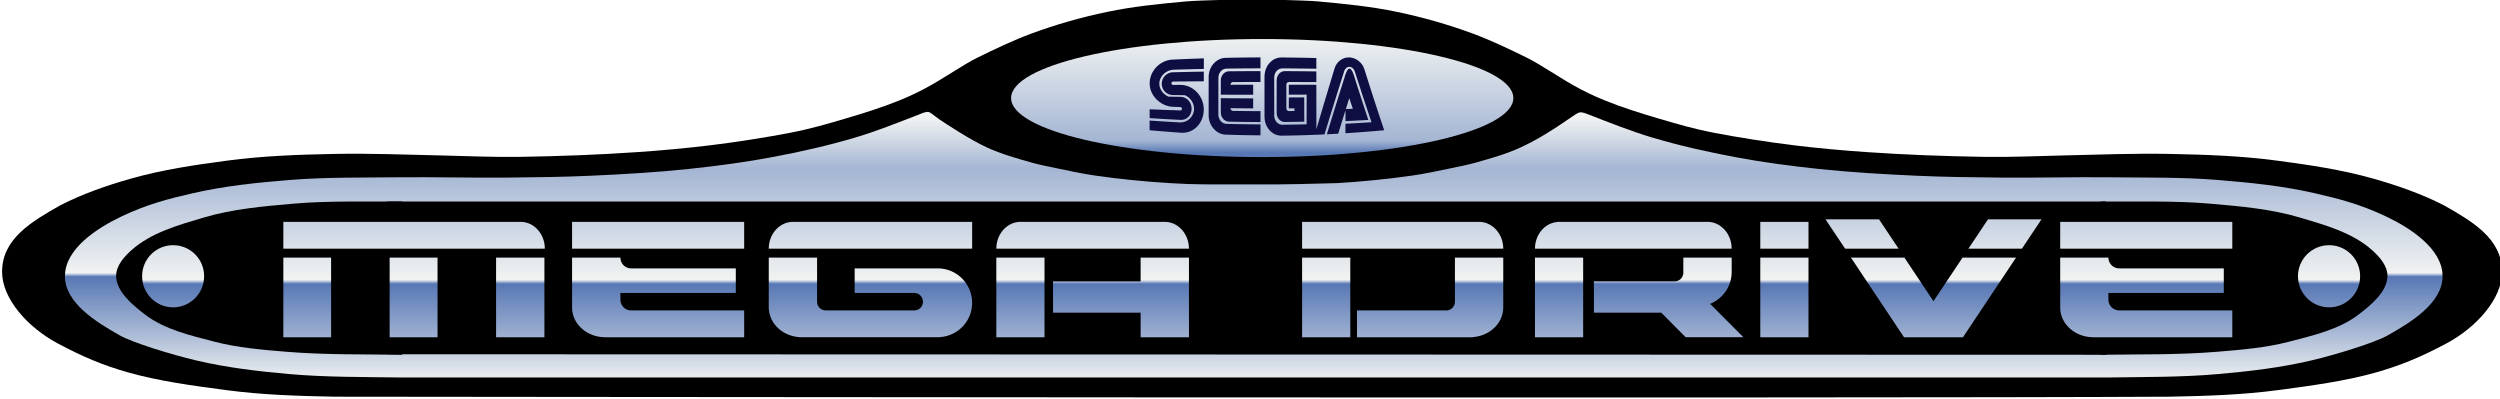
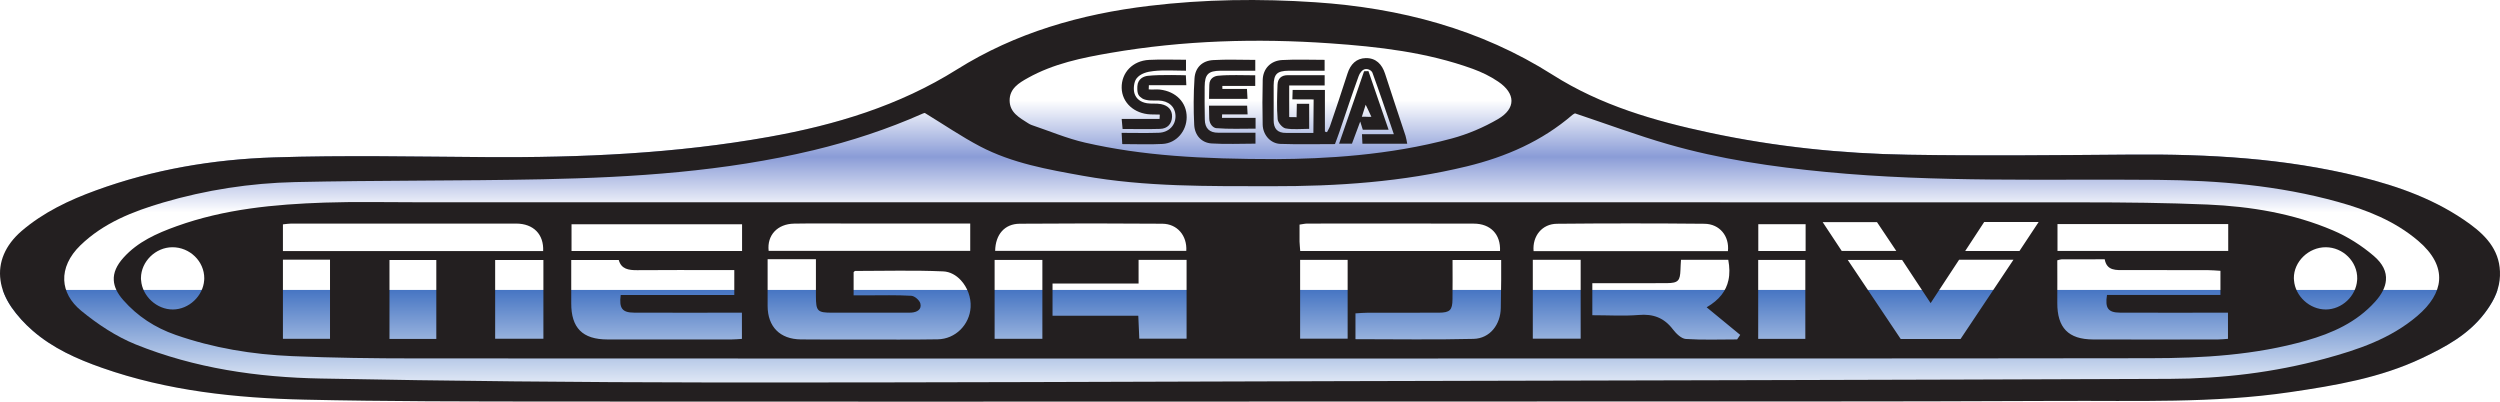
- <svg xmlns="http://www.w3.org/2000/svg" version="1.1" id="Layer_1" x="0px" y="0px" width="566.932px" height="90.32px" viewBox="0 0 566.932 90.32" enable-background="new 0 0 566.932 90.32" xml:space="preserve">
-   <g>
-     <g id="layer3">
-       <g id="g7132">
- 		</g>
-       <g id="g7132-3" transform="matrix(-1,0,0,1,572.246,1.3299167e-4)">
-         <path id="path6288-1-5" d="     M80.218,89.959c-8.256-0.161-16.444-0.408-24.631-1.503c-7.381-0.984-15.09-1.993-22.254-4.029     c-5.428-1.542-10.057-3.437-15.895-6.56C10.606,74.213,4.836,67.724,4.842,61.628c0.009-7.51,6.74-11.396,13.125-15.035     c5.015-2.585,10.609-4.529,16.037-6.073c7.162-2.034,14.406-3.098,21.787-4.083c8.185-1.094,16.168-1.369,24.424-1.533     c7.857-0.154,16.084,0.158,23.941,0.341c6.061,0.141,11.971,0.417,18.031,0.325c8.963-0.136,17.987-0.469,26.934-1.09     c5.355-0.373,10.818-0.862,16.148-1.512c6.055-0.736,12.965-1.829,18.1-2.821c5.135-0.994,8.492-2.026,12.68-3.248     c4.125-1.204,8.322-2.533,12.31-4.142c2.503-1.011,4.806-2.127,7.156-3.453c1.816-1.023,3.677-2.238,5.465-3.313     c1.684-1.014,3.26-2.046,5.022-2.91c4.022-1.968,8.088-3.931,12.291-5.48c5.604-2.066,11.256-3.669,17.103-4.896     c5.938-1.246,12.016-1.843,18.058-2.393c3.056-0.275,14.854-0.49,14.854-0.49s11.802,0.215,14.854,0.49     c6.042,0.548,12.119,1.146,18.058,2.393c5.847,1.228,11.498,2.829,17.103,4.896c4.202,1.551,8.269,3.515,12.291,5.48     c1.764,0.863,3.34,1.896,5.022,2.909c1.789,1.076,3.646,2.291,5.465,3.314c2.354,1.324,4.654,2.442,7.158,3.453     c3.985,1.607,8.184,2.938,12.31,4.142c4.187,1.222,7.543,2.254,12.679,3.248c5.135,0.993,12.044,2.085,18.1,2.821     c5.33,0.647,10.793,1.139,16.149,1.512c8.944,0.621,17.968,0.954,26.933,1.09c6.062,0.092,11.971-0.186,18.03-0.325     c7.858-0.183,16.084-0.495,23.943-0.341c8.256,0.164,16.238,0.439,24.424,1.533c7.381,0.986,14.624,2.049,21.787,4.083     c5.426,1.542,11.023,3.488,16.038,6.073c6.385,3.642,13.116,7.525,13.124,15.035c0.005,6.097-5.766,12.585-12.597,16.239     c-5.837,3.123-10.468,5.018-15.894,6.56c-7.164,2.036-14.874,3.045-22.255,4.029c-8.186,1.095-16.374,1.342-24.629,1.503     C496.397,89.959,151.142,90.368,80.218,89.959L80.218,89.959z" />
-       </g>
+ <svg xmlns="http://www.w3.org/2000/svg" width="600" height="96.396" version="1.1" id="svg33">
+   <defs id="defs21">
+     <linearGradient id="a" x2="1" gradientTransform="matrix(0,-46.39146,46.39146,0,200,46.39177)" gradientUnits="userSpaceOnUse">
+       <stop offset="0" stop-color="#fff" id="stop2" />
+       <stop offset=".267" stop-color="#fff" id="stop4" />
+       <stop offset=".459" stop-color="#8a9cd7" id="stop6" />
+       <stop offset=".654" stop-color="#fff" id="stop8" />
+       <stop offset="1" stop-color="#fff" id="stop10" />
+     </linearGradient>
+     <linearGradient id="b" x2="1" gradientTransform="matrix(0,-17.87254,17.87254,0,200.0207,64.26431)" gradientUnits="userSpaceOnUse">
+       <stop offset="0" stop-color="#fff" id="stop13" />
+       <stop offset="1" stop-color="#4675c3" id="stop15" />
+     </linearGradient>
+     <clipPath id="c">
+       <path d="M 0,82.668 H 514.55 V 0 H 0 Z" id="path18" />
+     </clipPath>
+   </defs>
+   <g id="g44" transform="scale(1.5)">
+     <path id="path23" d="m 183.867,0.938 c -10.946,1.306 -21.386,4.299 -30.746,10.168 -9.289,5.83 -19.465,8.885 -30.068,10.791 -14.934,2.673 -30.031,3.342 -45.181,3.241 -11.374,-0.07 -22.746,-0.319 -34.104,0.047 -9.678,0.318 -19.232,1.927 -28.405,5.27 -4.306,1.563 -8.403,3.506 -11.902,6.499 -2.635,2.27 -3.786,5.03 -3.381,7.891 0.07,0.512 0.194,1.025 0.365,1.547 H 399.597 c 0.155,-0.498 0.272,-1.011 0.342,-1.547 0.032,-0.234 0.047,-0.475 0.055,-0.716 0.003,-0.096 0.005,-0.19 0.006,-0.284 v -0.131 c -0.026,-3.516 -2.086,-5.881 -4.787,-7.849 -5.309,-3.879 -11.373,-6.04 -17.655,-7.595 -11.994,-2.962 -24.215,-3.637 -36.521,-3.537 -11.894,0.093 -23.796,0.218 -35.689,0.023 -10.698,-0.171 -21.332,-1.283 -31.795,-3.522 -8.792,-1.873 -17.398,-4.353 -25.133,-9.266 C 236.86,4.631 224.018,1.273 210.484,0.363 206.969,0.127 203.457,0 199.946,0 194.582,0 189.223,0.295 183.867,0.938" style="fill:url(#a)" />
+     <path id="path25" d="m 0.445,46.392 c 0.302,0.917 0.762,1.842 1.384,2.751 0.948,1.377 2.121,2.651 3.381,3.748 3.234,2.829 7.129,4.562 11.117,5.962 10.488,3.693 21.425,4.843 32.441,5.093 13.114,0.295 26.237,0.288 39.358,0.302 37.245,0.031 74.489,0.008 111.74,0.008 v -0.016 h 46.029 c 7.547,-0.003 15.094,-0.002 22.64,-0.002 20.279,0.002 40.561,0.005 60.843,-0.092 2.324,-0.012 4.649,-0.005 6.976,0.002 10.042,0.031 20.091,0.061 30.088,-1.409 7.23,-1.065 14.397,-2.27 21.083,-5.441 3.746,-1.781 7.37,-3.732 9.966,-7.122 0.902,-1.174 1.664,-2.41 2.106,-3.785 H 0.445 Z" style="fill:url(#b)" />
+     <g id="g31" transform="matrix(0.7773783,0,0,-0.7773783,-1.0862693e-6,64.26431)" clip-path="url(#c)" style="fill:#231f20">
+       <path id="path27" d="m 497.542,17.651 c -5.55,-4.73 -12.24,-6.96 -19.08,-8.82 -10.42,-2.83 -21.09,-4.1 -31.86,-4.14 -56.83,-0.22 -113.66,-0.33 -170.5,-0.47 -43.42,-0.11 -86.85,-0.32 -130.27,-0.27 -26.61,0.03 -53.22,0.29 -79.83,0.81 -13.02,0.24 -25.91,2.11 -38.08,7.02 -4.02,1.63 -7.83,4.15 -11.19,6.91 -2.26,1.85 -3.41,4.04 -3.51,6.29 -0.11,2.44 1.02,4.95 3.31,7.18 4.78,4.63 10.81,6.99 17.03,8.82 8.85,2.6 17.95,4 27.13,4.21 17.01,0.38 34.03,0.23 51.03,0.58 18.71,0.39 37.36,1.59 55.66,5.97 7.75,1.86 15.28,4.33 22.56,7.56 0.16,0.07 0.34,0.11 0.4,0.12 3.95,-2.41 7.54,-4.87 11.37,-6.88 6.64,-3.48 13.98,-4.76 21.27,-6.07 12.8,-2.29 25.72,-2.11 38.65,-2.13 13.58,-0.03 27.03,0.87 40.28,4.09 8.04,1.96 15.43,5.17 21.76,10.62 0.2,0.17 0.46,0.27 0.51,0.28 6.61,-2.21 12.84,-4.54 19.22,-6.37 10.61,-3.05 21.49,-4.64 32.47,-5.69 22.67,-2.18 45.42,-1.42 68.14,-1.62 12.54,-0.11 24.99,-1.15 37.13,-4.52 5.99,-1.66 11.75,-3.93 16.57,-8.03 3.08,-2.62 4.5,-5.37 4.3,-8.12 -0.18,-2.48 -1.68,-4.95 -4.47,-7.33 m -285.99,48.97 c 5.3,2.96 11.17,4.16 17.06,5.17 14.96,2.57 30.03,3.01 45.13,1.96 9.96,-0.69 19.89,-1.82 29.37,-5.25 1.84,-0.67 3.65,-1.54 5.26,-2.64 3.59,-2.44 3.68,-5.52 -0.05,-7.7 -2.95,-1.72 -6.22,-3.11 -9.52,-4 -12.96,-3.51 -26.26,-4.18 -36,-4.24 -15.67,0 -27.68,0.7 -39.47,3.39 -3.75,0.86 -7.34,2.39 -10.99,3.62 -0.26,0.09 -0.5,0.22 -0.73,0.37 -1.77,1.14 -3.78,2.18 -3.81,4.65 -0.03,2.49 1.92,3.65 3.75,4.67 m 296.84,-30.09 c -6.83,4.99 -14.63,7.77 -22.71,9.77 -15.43,3.81 -31.15,4.68 -46.98,4.55 -15.3,-0.12 -30.61,-0.28 -45.91,-0.03 -13.76,0.22 -27.44,1.65 -40.9,4.53 -11.31,2.41 -22.38,5.6 -32.33,11.92 -14.87,9.44 -31.39,13.76 -48.8,14.93 -11.43,0.77 -22.84,0.63 -34.24,-0.74 -14.08,-1.68 -27.51,-5.53 -39.55,-13.08 -11.95,-7.5 -25.04,-11.43 -38.68,-13.88 -19.21,-3.44 -38.63,-4.3 -58.12,-4.17 -14.63,0.09 -29.26,0.41 -43.87,-0.06 -12.45,-0.41 -24.74,-2.48 -36.54,-6.78 -5.54,-2.01 -10.81,-4.51 -15.31,-8.36 -3.39,-2.92 -4.87,-6.47 -4.35,-10.15 0.25,-1.83 1,-3.7 2.25,-5.53 1.22,-1.77 2.73,-3.41 4.35,-4.82 4.16,-3.64 9.17,-5.87 14.3,-7.67 13.49,-4.75 27.56,-6.23 41.73,-6.55 16.87,-0.38 33.75,-0.37 50.63,-0.39 47.91,-0.04 95.82,-0.01 143.74,-0.01 v 0.02 h 59.21 c 35.79,0.02 71.59,-0.05 107.39,0.12 15.9,0.08 31.84,-0.52 47.68,1.81 9.3,1.37 18.52,2.92 27.12,7 4.82,2.29 9.48,4.8 12.82,9.16 1.58,2.06 2.83,4.27 3.15,6.86 0.04,0.3 0.06,0.61 0.07,0.92 0.18,4.82 -2.54,8 -6.15,10.63" />
+       <path id="path29" d="m 280.292,58.631 c 0.26,0.82 0.79,2.48 0.79,2.48 0,0 0.834,-1.69 1.174,-2.48 -0.66,-0.06 -1.284,0.06 -1.964,0 m 1.36,9.4 -0.9,-0.03 c -1.69,-4.91 -3.38,-9.81 -5.14,-14.9 h 2.65 c 0.54,1.44 1.05,2.81 1.7,4.55 0.26,-0.82 0.4,-1.27 0.53,-1.69 h 5.31 c -1.43,4.16 -2.79,8.11 -4.15,12.07 m 7.63,-13.3 c -1.4,4.26 -2.84,8.5 -4.21,12.77 -0.64,1.97 -1.89,3.24 -3.96,3.21 -1.96,-0.04 -3.16,-1.27 -3.77,-3.18 -1.15,-3.62 -2.38,-7.22 -3.6,-10.82 -0.15,-0.43 -0.41,-0.83 -0.62,-1.25 -0.14,0.05 -0.29,0.08 -0.43,0.12 v 8.58 h -6.64 l -0.057,-1.941 4.377,-0.019 c 0,0 -0.05,-4.57 -0.05,-6.89 -1.96,0 -3.78,0.02 -5.6,0 -1.8,-0.03 -2.59,0.87 -2.58,2.64 0.03,2.38 -0.01,4.76 0,7.15 0.03,2.32 0.7,2.98 3.07,3.01 2.44,0.02 4.87,0 7.42,0 v 2.24 c -3.05,0 -5.9,0.12 -8.74,-0.04 -2.39,-0.13 -3.95,-1.81 -4,-4.1 -0.08,-3.07 -0.08,-6.13 -0.01,-9.19 0.05,-2.12 1.61,-3.9 3.65,-3.97 3.73,-0.13 7.47,-0.04 11.23,-0.04 0.33,0.9 0.63,1.66 0.89,2.43 1.32,3.85 2.59,7.72 3.98,11.55 0.21,0.6 0.73,1.387 1.42,1.46 0.672,0.071 1.28,-0.37 1.43,-0.77 1.48,-4.05 2.85,-8.14 4.4,-12.64 h -6.56 c 0.04,-0.84 0.06,-1.35 0.09,-1.95 h 9.22 c -0.13,0.63 -0.19,1.15 -0.35,1.64 m -16.64,10.34 v 2.12 c -2.69,0 -5.13,-0.02 -7.57,0 -1.33,0.02 -2.08,-0.69 -2.13,-1.94 -0.09,-2.36 -0.18,-4.75 0.02,-7.1 0.05,-0.71 0.97,-1.78 1.63,-1.91 1.54,-0.28 3.17,-0.09 4.86,-0.09 v 5.15 h -2.54 c 0,-1.11 -0.05,-1.62 -0.05,-2.77 -0.55,0.09 -1,-0.03 -1.52,0.05 v 6.49 z m -21.13,-6.66 c 0,0.24 0.01,0.47 0.02,0.71 h 5.25 c -0.04,0.78 -0.07,1.28 -0.1,1.8 h -7.85 c 0,-1 0.05,-1.828 0.05,-2.6 0,-1.268 0.89,-1.99 1.44,-2.03 2.66,-0.22 5.35,-0.1 8.1,-0.1 v 2.22 z m 6.84,8.76 c -2.66,0 -5.17,0.14 -7.65,-0.09 -0.67,-0.06 -1.8,-0.465 -1.8,-1.91 0,-0.713 -0.06,-1.7 -0.06,-2.85 h 7.92 c -0.04,0.72 -0.07,1.26 -0.11,2.04 h -5.06 c 0,0.21 0,0.42 -0.01,0.62 h 6.77 z m -7.59,-11.82 c -1.86,-0.02 -2.77,0.93 -2.79,2.73 -0.04,2.24 -0.05,4.49 -0.03,6.73 0.02,2.56 0.74,3.28 3.26,3.3 2.36,0.02 4.72,0 7.16,0 v 2.23 c -2.99,0 -5.84,0.13 -8.67,-0.04 -2.24,-0.13 -3.7,-1.53 -3.84,-3.78 -0.21,-3.17 -0.22,-6.38 -0.06,-9.56 0.11,-2.16 1.53,-3.69 3.58,-3.82 2.96,-0.19 5.94,-0.04 9.03,-0.04 v 2.25 c -2.64,0 -5.14,0.01 -7.64,0 m -12.04,8.88 c -0.77,0.09 -1.534,-0.059 -2.294,0.041 0.01,0.2 0.014,0.649 0.034,0.859 h 7.71 c -0.04,0.87 -0.1,2.04 -0.1,2.04 0,0 -5.29,0.18 -7.83,-0.11 -0.83,-0.09 -2.069,-0.602 -2.15,-2.15 -0.086,-1.657 0.273,-2.014 1.023,-2.514 0.366,-0.244 1.077,-0.366 1.467,-0.396 0.61,-0.05 1.22,-0.01 1.84,-0.02 2.09,-0.05 3.46,-1.26 3.52,-3.13 0.07,-1.92 -1.33,-3.43 -3.43,-3.51 -2.49,-0.09 -4.99,-0.02 -7.66,-0.02 0.05,-0.92 0.09,-1.55 0.13,-2.31 2.9,0 5.61,-0.12 8.31,0.03 2.83,0.16 4.94,2.64 4.95,5.5 0.02,3.03 -2.19,5.31 -5.52,5.69 m -4.83,2.25 c -0.522,-0.696 -0.677,-2.231 -0.37,-3.12 0.359,-1.04 1.227,-1.732 2.577,-1.948 0.888,-0.142 1.94,0.008 2.86,-0.172 1.42,-0.28 2.323,-1.15 2.273,-2.61 -0.06,-1.46 -0.94,-2.45 -2.46,-2.49 -2.51,-0.08 -5.02,-0.02 -7.72,-0.02 -0.07,0.68 -0.12,1.23 -0.19,2.07 h 7.8 c 0.03,0.21 0.027,0.684 0.047,0.894 -0.727,0 -1.247,0.006 -1.897,0.036 -3.38,0.14 -5.89,2.43 -5.95,5.46 -0.06,3.13 2.25,5.59 5.64,5.76 2.49,0.13 4.99,0.03 7.6,0.03 v -2.26 c -2.25,0 -4.49,0.18 -6.69,-0.07 -1.24,-0.13 -2.703,-0.472 -3.52,-1.56 m 244.82,-47.51 c -3.35,-0.01 -6.32,2.75 -6.56,6.01 -0.02,0.14 -0.03,0.28 -0.03,0.42 -0.03,3.42 3.04,6.39 6.57,6.38 3.56,-0.01 6.54,-2.98 6.47,-6.47 0,-0.11 -0.01,-0.22 -0.02,-0.33 -0.23,-3.26 -3.12,-5.99 -6.43,-6.01 m -20.15,-6.04 c -0.62,-0.04 -1.33,-0.13 -2.04,-0.13 -8.57,-0.01 -17.15,-0.03 -25.71,0 -5.11,0.02 -7.4,2.4 -7.38,7.56 0.01,1.54 0.01,3.07 0.01,4.62 -0.01,1.37 -0.01,2.74 -0.01,4.11 0.39,0.09 0.65,0.2 0.9,0.2 2.86,0.02 5.72,0.01 8.86,0.01 0.43,-2.41 2.35,-2.23 4.22,-2.22 5.65,0.01 11.29,0 16.94,-0.01 0.86,0 1.73,-0.09 2.66,-0.14 v -4.97 h -23.35 c -0.44,-2.74 0.25,-3.62 2.66,-3.64 6.46,-0.03 12.93,-0.01 19.39,-0.01 h 2.85 z m -55.04,-0.03 h -12.32 c -2.66,3.98 -5.33,7.97 -8.09,12.08 -0.93,1.38 -1.86,2.78 -2.81,4.19 h 11.19 c 0.89,-1.35 1.81,-2.74 2.76,-4.19 0.99,-1.5 2.02,-3.06 3.11,-4.7 1.07,1.62 2.08,3.17 3.08,4.7 0.93,1.42 1.85,2.82 2.78,4.23 h 11.19 c -0.95,-1.43 -1.89,-2.84 -2.82,-4.23 -2.74,-4.09 -5.4,-8.07 -8.07,-12.08 m -31.95,0.02 h -9.7 v 16.25 h 9.7 z m -14.04,-0.11 c -3.52,0 -7.04,-0.14 -10.55,0.09 -0.94,0.07 -2,1.11 -2.66,1.97 -1.81,2.39 -4.06,3.23 -7.04,2.97 -3.1,-0.25 -6.23,-0.05 -9.55,-0.05 v 6.59 h 10.03 c 1.76,0 3.53,0 5.3,0.01 1.22,0.01 1.91,0.14 2.31,0.59 0.35,0.39 0.46,1.05 0.5,2.12 0.01,0.66 0.07,1.32 0.11,2.09 h 9.73 c 0.28,-1.52 0.32,-2.92 0.03,-4.21 -0.47,-2.17 -1.84,-4.02 -4.48,-5.56 2.45,-2.01 4.68,-3.85 6.91,-5.68 -0.21,-0.31 -0.43,-0.62 -0.64,-0.93 m -32.2,0.15 h -9.85 v 16.24 h 9.85 z m -16.44,6.33 c -0.05,-3.44 -2.24,-6.29 -5.61,-6.37 -8.01,-0.2 -16.03,-0.06 -24.3,-0.06 v 5.31 c 0.89,0.05 1.68,0.13 2.47,0.13 4.9,0.01 9.79,-0.01 14.7,0.01 2.27,0.02 2.78,0.52 2.8,2.75 0.01,1.3 0.02,2.6 0.02,3.92 0,1.36 -0.01,2.74 -0.01,4.17 h 10.01 c 0,-1.36 0.01,-2.75 0,-4.14 v -0.03 c -0.02,-1.89 -0.05,-3.79 -0.08,-5.69 m -31.52,-6.33 h -9.78 v 16.22 h 9.78 z m -33.15,0 h -9.73 c -0.06,1.51 -0.13,2.97 -0.21,4.72 h -17.65 v 6.63 h 17.71 v 4.87 h 9.88 z m -29.68,-0.02 h -9.83 v 16.23 h 9.83 z m -14.77,6.49 c -0.21,-3.6 -3.13,-6.55 -6.78,-6.6 -5.37,-0.09 -10.74,-0.04 -16.11,-0.04 -4.02,0 -8.03,-0.03 -12.04,0.02 -4.31,0.04 -6.83,2.61 -6.85,6.86 v 9.65 h 9.94 v -7.59 c 0.01,-3.12 0.3,-3.42 3.35,-3.42 h 15.09 c 0.41,0 0.82,-0.01 1.23,0.02 1.16,0.08 2.14,0.65 1.83,1.87 -0.17,0.67 -1.18,1.55 -1.86,1.59 -3.05,0.18 -6.12,0.09 -9.18,0.09 h -2.7 v 4.77 c 0.11,0.09 0.22,0.25 0.31,0.25 6.05,0 12.1,0.18 18.13,-0.09 1.4,-0.06 2.66,-0.77 3.64,-1.83 1.33,-1.44 2.13,-3.53 2,-5.55 m -47.07,-6.51 c -0.71,-0.04 -1.42,-0.12 -2.15,-0.12 -8.51,-0.01 -17.01,-0.02 -25.52,0 -5.15,0.01 -7.48,2.38 -7.46,7.48 0.01,1.56 0,3.12 0,4.7 v 4.18 h 9.78 c 0.51,-1.89 2.03,-2.11 3.79,-2.1 5.71,0.05 11.43,0.02 17.15,0.02 h 2.84 v -5.13 h -23.38 c -0.36,-2.75 0.33,-3.62 2.74,-3.63 6.54,-0.03 13.07,-0.01 19.6,-0.01 h 2.61 z m -40.86,0.03 h -9.93 v 16.2 h 9.93 z m -22.04,-0.04 h -9.64 v 16.24 h 9.64 z m -21.88,0.03 h -9.69 v 16.28 h 9.69 z m -32.33,6.03 c -3.34,-0.02 -6.32,2.76 -6.55,6.01 -0.03,0.15 -0.03,0.31 -0.03,0.47 0.03,3.39 3,6.31 6.45,6.33 3.6,0.02 6.6,-2.9 6.58,-6.41 0,-0.13 -0.01,-0.26 -0.02,-0.39 -0.23,-3.24 -3.14,-5.99 -6.43,-6.01 m 22.64,17.52 c 0.64,0.06 1.17,0.16 1.69,0.16 15.44,0.01 30.88,0.02 46.32,0 3.56,-0.01 5.71,-2.21 5.55,-5.66 h -53.56 z m 59.4,0.02 h 35.1 v -5.5 h -35.1 z m 45.82,0.13 c 3.95,0.07 7.89,0.02 11.84,0.02 h 24.4 v -5.62 h -41.49 c -0.36,3.21 1.81,5.55 5.25,5.6 m 46.43,-0.02 c 9.78,0.08 19.56,0.08 29.34,0 3.08,-0.02 5.13,-2.45 4.94,-5.59 h -39.34 c 0.06,3.38 1.95,5.57 5.06,5.59 m 57.59,-0.18 c 0.67,0.09 1.12,0.21 1.58,0.21 11.42,0.01 22.85,0.03 34.28,-0.01 3.44,0 5.57,-2.21 5.4,-5.64 h -41.12 c -0.05,0.75 -0.12,1.34 -0.14,1.94 -0.01,1.14 0,2.28 0,3.5 m 52.98,0.17 c 10.13,0.1 20.24,0.1 30.36,0 3.12,-0.03 5.16,-2.54 4.83,-5.63 h -40 c -0.27,3.1 1.75,5.61 4.81,5.63 m 41.44,-0.09 h 9.74 v -5.52 h -9.74 z m 24.43,0.43 c 1.22,-1.83 2.48,-3.72 3.97,-5.93 h -11.23 c -1.16,1.76 -2.45,3.7 -3.92,5.93 z m 22.06,0.02 h 11.21 c -1.44,-2.18 -2.69,-4.06 -3.95,-5.97 h -11.17 c 1.45,2.21 2.68,4.1 3.91,5.97 m 15.09,-0.42 h 35.14 v -5.53 h -35.14 z m 65.09,-6.55 c -2.49,2.13 -5.38,3.97 -8.38,5.24 -8.22,3.51 -16.96,4.94 -25.82,5.33 -8.49,0.36 -17,0.45 -25.51,0.45 -114.42,0.03 -228.83,0.02 -343.25,0.02 -6.26,0 -12.53,0.14 -18.79,-0.07 -10.34,-0.35 -20.61,-1.32 -30.46,-4.86 -4.08,-1.47 -7.98,-3.19 -10.94,-6.48 -1.42,-1.58 -2.09,-3.11 -1.99,-4.65 0.07,-1.34 0.72,-2.68 1.95,-4.08 2.93,-3.33 6.54,-5.68 10.75,-7.15 7.76,-2.71 15.8,-4.04 23.97,-4.38 8.43,-0.36 16.87,-0.47 25.31,-0.47 57.24,-0.04 114.48,-0.02 171.73,-0.02 h 25.52 c 53.3,0.01 106.59,-0.02 159.89,0.06 10.81,0.01 21.6,0.63 32.11,3.62 5.41,1.54 10.37,3.77 14.19,8.01 1.36,1.5 2.12,2.98 2.23,4.41 0.16,1.75 -0.65,3.43 -2.51,5.02" />
    </g>
-     <g id="layer4">
-       <g id="g7132-3-9" transform="matrix(-0.7864431,0,0,0.7864431,465.5962,16.7987)">
- 		</g>
-       <linearGradient id="path6288-1-5-9-9_1_" gradientUnits="userSpaceOnUse" x1="284.45" y1="-415.988" x2="284.45" y2="-475.994" gradientTransform="matrix(1 0 0 -1 -0.1348 -389.2554)">
-         <stop offset="0" style="stop-color:#F1F3F2" />
-         <stop offset="0.194" style="stop-color:#A4B5D3" />
-         <stop offset="0.586" style="stop-color:#F1F3F2" />
-         <stop offset="0.6" style="stop-color:#5878B5" />
-         <stop offset="1" style="stop-color:#F1F3F2" />
-       </linearGradient>
-       <path id="path6288-1-5-9-9" fill="url(#path6288-1-5-9-9_1_)" d="    M265.309,41.527c-5.688-0.354-11.369-0.9-17.009-1.721c-2.925-0.427-5.817-1.055-8.712-1.657c-1.859-0.387-3.73-0.742-5.561-1.257    c-3.459-0.974-6.947-1.953-10.215-3.45c-3.813-1.746-9.41-5.425-10.83-6.402c-1.42-0.979-1.996-1.67-2.604-1.671    c-0.753,0.024-1.433,0.39-2.233,0.697c-4.707,1.814-9.4,3.699-14.236,5.138c-6.178,1.835-12.483,3.243-18.816,4.436    c-6.262,1.178-12.591,2.008-18.928,2.676c-7.372,0.774-14.779,1.199-22.184,1.537c-6.226,0.285-12.458,0.354-18.69,0.415    c-8.47,0.083-16.94-0.155-25.411-0.062c-8.062,0.091-16.143-0.044-24.179,0.604c-7.37,0.596-14.771,1.353-21.977,3.007    c-5.555,1.275-10.329,2.483-16.251,5.306c-5.47,2.604-12.708,7.281-12.746,13.461c-0.038,6.116,7.126,10.469,12.45,13.479    c2.818,1.594,11.498,4.311,17.459,5.708c6.875,1.611,13.932,2.436,20.966,3.055c8.415,0.739,16.884,0.649,25.331,0.779h386.767    c8.446-0.13,16.916-0.04,25.33-0.779c7.034-0.619,14.092-1.44,20.967-3.055c5.961-1.397,14.641-4.114,17.459-5.708    c5.324-3.01,12.487-7.36,12.451-13.479c-0.039-6.18-7.275-10.854-12.746-13.461c-5.922-2.82-10.695-4.028-16.25-5.306    c-7.207-1.654-14.607-2.412-21.979-3.007c-8.033-0.647-16.115-0.514-24.176-0.604c-8.471-0.096-16.941,0.145-25.412,0.062    c-6.229-0.063-12.465-0.13-18.688-0.415c-7.406-0.338-14.813-0.762-22.185-1.537c-6.338-0.667-12.666-1.498-18.93-2.676    c-6.332-1.191-12.64-2.601-18.814-4.437c-4.836-1.438-9.528-3.319-14.237-5.137c-0.802-0.309-1.734-0.729-2.284-0.561    c-0.509,0.086-1.69,0.94-2.55,1.533c-3.455,2.379-7.021,4.656-10.832,6.402c-3.269,1.498-6.757,2.478-10.216,3.45    c-1.829,0.515-3.698,0.87-5.56,1.257c-2.896,0.604-5.788,1.23-8.714,1.657c-5.639,0.819-11.318,1.364-17.007,1.721    c-14.104,0.403-16.633,0.291-19.963,0.287C273.87,41.806,271.347,41.903,265.309,41.527L265.309,41.527z" />
-       <linearGradient id="path7243_1_" gradientUnits="userSpaceOnUse" x1="1.764" y1="261.543" x2="1.764" y2="259.414" gradientTransform="matrix(2.5123 0 0 -12.4474 281.8071 3263.649)">
-         <stop offset="0" style="stop-color:#F1F3F2" />
-         <stop offset="0.898" style="stop-color:#A4B5D3" />
-         <stop offset="1" style="stop-color:#5878B5" />
-       </linearGradient>
-       <path id="path7243" fill="url(#path7243_1_)" d="    M343.188,22.236c0,7.391-25.497,13.383-56.951,13.383c-31.451,0-56.949-5.992-56.949-13.383l0,0    c0-7.393,25.498-13.385,56.949-13.385C317.689,8.851,343.188,14.843,343.188,22.236z" />
-     </g>
-     <g id="layer7">
-       <path id="path6288-1-5-9-9-4" d="M91.21,80.453    c-8.445-0.129-17.579,0.039-26.329-0.688c-5.462-0.454-10.98-0.904-16.284-2.293c-5.424-1.419-11.206-2.718-15.668-6.11    c-2.922-2.225-6.594-5.285-6.594-8.827c0-2.274,1.791-4.304,3.475-5.805c4.464-3.979,10.615-5.685,16.348-7.388    c6.58-1.957,13.513-2.559,20.352-3.153c8.204-0.715,16.64-0.402,24.701-0.493" />
-       <path id="path6288-1-5-9-9-4-4" d="M476.417,80.453    c8.447-0.129,17.658,0.041,26.447-0.688c5.463-0.454,10.981-0.904,16.285-2.293c5.424-1.419,11.206-2.718,15.666-6.11    c2.926-2.225,6.596-5.285,6.596-8.827c0-2.274-1.791-4.304-3.476-5.805c-4.463-3.979-10.612-5.685-16.346-7.388    c-6.582-1.957-13.514-2.56-20.353-3.153c-8.242-0.718-16.759-0.402-24.82-0.493" />
-       <polygon id="rect7309" points="87.73,45.695 477.581,45.703 477.581,80.453 88.291,80.333   " />
-     </g>
-     <g id="path16-1">
-       <path fill="#0F0E43" d="M302.592,15.683c-0.369,1.215-0.74,2.438-1.108,3.667c-0.371,1.229-0.742,2.465-1.112,3.708    C300,24.3,299.63,25.546,299.259,26.8c-0.369,1.253-0.74,2.511-1.111,3.772c0.186-0.008,0.367-0.016,0.552-0.021    c0.183-0.008,0.364-0.016,0.55-0.022c0.183-0.009,0.364-0.017,0.548-0.025c0.184-0.008,0.367-0.017,0.551-0.024    c0.372-1.212,0.743-2.419,1.114-3.62c0.372-1.199,0.743-2.396,1.114-3.583c0.371-1.188,0.742-2.369,1.112-3.543    c0.371-1.174,0.742-2.341,1.113-3.5c0.04-0.158,0.103-0.308,0.18-0.438c0.078-0.132,0.173-0.248,0.278-0.343    c0.107-0.097,0.229-0.171,0.354-0.221c0.132-0.049,0.269-0.073,0.412-0.069c0.146,0.005,0.284,0.038,0.414,0.096    c0.129,0.057,0.252,0.139,0.356,0.239c0.107,0.101,0.204,0.221,0.281,0.354c0.078,0.133,0.138,0.283,0.18,0.44    c0.313,0.979,0.629,1.953,0.943,2.919c0.313,0.967,0.628,1.927,0.94,2.879c0.313,0.953,0.629,1.899,0.942,2.839    c0.313,0.938,0.629,1.869,0.942,2.794c-0.492,0.03-0.986,0.063-1.479,0.093c-0.492,0.03-0.984,0.061-1.479,0.089    c-0.492,0.027-0.984,0.056-1.479,0.083c-0.492,0.025-0.986,0.052-1.479,0.076c0,0.181,0,0.358,0,0.539c0,0.18,0,0.356,0,0.537    c0,0.179,0,0.357,0,0.538c0,0.18,0,0.358,0,0.539c0.733-0.047,1.469-0.097,2.2-0.148c0.732-0.051,1.468-0.105,2.199-0.162    c0.732-0.057,1.467-0.116,2.198-0.178c0.73-0.062,1.465-0.125,2.196-0.19c-0.37-1.093-0.741-2.199-1.111-3.315    c-0.371-1.117-0.74-2.245-1.111-3.386c-0.371-1.14-0.742-2.291-1.11-3.451c-0.371-1.162-0.743-2.333-1.114-3.517    c-0.106-0.392-0.271-0.757-0.485-1.093c-0.217-0.333-0.479-0.632-0.781-0.887c-0.301-0.253-0.641-0.46-1.006-0.609    c-0.364-0.15-0.758-0.24-1.166-0.259c-0.405-0.019-0.797,0.037-1.162,0.158c-0.362,0.119-0.7,0.303-1.002,0.539    c-0.299,0.237-0.563,0.526-0.776,0.858C302.866,14.906,302.7,15.28,302.592,15.683L302.592,15.683L302.592,15.683L302.592,15.683    L302.592,15.683z M305.206,24.725c0.063-0.207,0.129-0.415,0.192-0.622c0.064-0.207,0.13-0.414,0.194-0.62    c0.063-0.206,0.128-0.413,0.192-0.619c0.063-0.206,0.13-0.412,0.194-0.617c0.066,0.204,0.136,0.407,0.203,0.608    c0.067,0.204,0.136,0.406,0.202,0.607c0.068,0.202,0.136,0.404,0.204,0.606c0.066,0.201,0.135,0.403,0.202,0.604    c-0.132,0.005-0.265,0.009-0.396,0.013c-0.133,0.004-0.267,0.01-0.398,0.014s-0.266,0.008-0.396,0.012    S305.338,24.721,305.206,24.725z M304.88,17.639c-0.332,1.044-0.664,2.096-0.996,3.151c-0.331,1.059-0.663,2.12-0.994,3.188    c-0.332,1.067-0.664,2.144-0.998,3.222c-0.33,1.079-0.662,2.163-0.994,3.25c0.216-0.012,0.429-0.021,0.645-0.032    c0.214-0.011,0.428-0.021,0.642-0.032c0.216-0.013,0.431-0.022,0.646-0.036c0.214-0.013,0.428-0.023,0.643-0.037    c0.138-0.446,0.274-0.893,0.412-1.336c0.139-0.444,0.273-0.89,0.413-1.331c0.136-0.441,0.272-0.884,0.409-1.323    c0.137-0.44,0.272-0.881,0.412-1.319c0,0.206,0,0.411,0,0.616c0,0.206,0,0.411,0,0.616c0,0.204,0,0.409,0,0.614s0,0.411,0,0.616    c0.433-0.021,0.862-0.041,1.296-0.063c0.431-0.021,0.862-0.043,1.293-0.065c0.432-0.022,0.862-0.046,1.294-0.069    s0.861-0.048,1.294-0.073c-0.257-0.774-0.513-1.555-0.771-2.339c-0.257-0.783-0.513-1.572-0.77-2.365    c-0.256-0.794-0.513-1.593-0.769-2.396c-0.259-0.804-0.515-1.609-0.771-2.423c-0.039-0.135-0.097-0.334-0.172-0.557    c-0.073-0.225-0.164-0.471-0.267-0.7c-0.104-0.229-0.216-0.444-0.341-0.604c-0.121-0.158-0.254-0.26-0.392-0.265    c-0.138-0.004-0.271,0.09-0.395,0.242c-0.122,0.153-0.237,0.362-0.34,0.591c-0.103,0.229-0.189,0.475-0.266,0.697    C304.975,17.302,304.917,17.502,304.88,17.639L304.88,17.639L304.88,17.639L304.88,17.639L304.88,17.639L304.88,17.639    L304.88,17.639L304.88,17.639L304.88,17.639z M290.797,15.507c0.645,0.003,1.285,0.007,1.93,0.012    c0.644,0.005,1.283,0.012,1.928,0.019c0.643,0.006,1.284,0.015,1.928,0.021c0.645,0.008,1.285,0.019,1.929,0.026    c0-0.201-0.001-0.403-0.001-0.606c0-0.201,0-0.403,0-0.606s0-0.404,0-0.607c-0.001-0.203-0.001-0.404,0-0.607    c-0.658-0.017-1.315-0.031-1.975-0.045c-0.657-0.015-1.314-0.025-1.976-0.036c-0.655-0.011-1.313-0.021-1.973-0.026    c-0.659-0.009-1.315-0.015-1.976-0.02c-0.531-0.003-1.039,0.115-1.5,0.334c-0.463,0.217-0.877,0.534-1.226,0.928    c-0.351,0.394-0.632,0.861-0.827,1.382c-0.193,0.52-0.303,1.091-0.303,1.688c0,0.758,0,1.515,0,2.272c0,0.757,0,1.515,0,2.271    s0,1.515,0,2.272c0,0.757,0,1.516,0,2.271c-0.001,0.6,0.107,1.169,0.303,1.688c0.195,0.521,0.479,0.986,0.828,1.379    c0.348,0.392,0.762,0.708,1.227,0.925c0.459,0.217,0.969,0.333,1.5,0.326c0.658-0.008,1.316-0.02,1.977-0.03    c0.658-0.014,1.315-0.028,1.976-0.046c0.658-0.019,1.314-0.038,1.975-0.061c0.657-0.021,1.314-0.048,1.976-0.074    c0-0.944,0-1.89,0-2.834c-0.002-0.944-0.002-1.891-0.003-2.834c0.001-0.944,0-1.89,0-2.833s-0.001-1.89-0.001-2.833    c-0.521-0.001-1.041-0.002-1.563-0.002c-0.521-0.001-1.039-0.002-1.562-0.003c-0.52,0-1.039-0.001-1.559-0.001    c-0.521,0-1.041-0.001-1.563-0.001c0,0.188,0,0.377,0,0.564c0,0.188,0,0.377,0,0.565c0,0.188,0,0.378,0,0.565    c0.002,0.188,0,0.377,0,0.564c0.336,0,0.675-0.002,1.011-0.003s0.674-0.002,1.011-0.004c0.336-0.001,0.672-0.002,1.008-0.004    s0.672-0.004,1.008-0.006c0.001,0.562,0.001,1.122,0.001,1.683c0.001,0.562,0,1.121,0,1.683c0,0.561,0.001,1.121,0.001,1.681    c0,0.562,0.001,1.121,0.001,1.683c-0.459,0.013-0.916,0.022-1.376,0.033c-0.46,0.01-0.919,0.02-1.378,0.026    s-0.917,0.016-1.377,0.021c-0.459,0.007-0.918,0.013-1.377,0.018c-0.254,0.003-0.495-0.053-0.715-0.154    c-0.222-0.104-0.418-0.253-0.582-0.438c-0.165-0.187-0.302-0.408-0.394-0.654c-0.094-0.247-0.146-0.52-0.146-0.804    c0-0.724,0-1.446,0-2.168c0.001-0.724,0-1.445,0-2.168c0-0.724,0-1.446,0-2.17c0.001-0.723,0.001-1.445,0.001-2.168    c0-0.283,0.049-0.557,0.143-0.803c0.092-0.247,0.229-0.469,0.394-0.654c0.166-0.188,0.36-0.337,0.582-0.44    C290.301,15.562,290.542,15.504,290.797,15.507z M292.268,22.099c0,0.206,0,0.412,0,0.618c0,0.205,0,0.411,0,0.617    s0,0.412,0,0.618s0,0.412,0,0.619c0.106-0.001,0.215-0.002,0.321-0.003s0.214-0.001,0.32-0.003    c0.105-0.001,0.215-0.002,0.32-0.003s0.214-0.001,0.318-0.003c0,0.053,0.001,0.104,0,0.153c0,0.053,0.001,0.104,0.001,0.154    s0,0.104,0,0.152c0,0.054,0,0.104,0,0.155c-0.105,0.001-0.213,0.003-0.319,0.004c-0.105,0.001-0.215,0.002-0.32,0.003    c-0.106,0.001-0.214,0.002-0.32,0.003s-0.215,0.002-0.321,0.003c-0.076,0.001-0.147-0.017-0.215-0.047    c-0.066-0.029-0.126-0.076-0.177-0.131c-0.05-0.057-0.088-0.122-0.119-0.196c-0.026-0.073-0.042-0.153-0.042-0.239    c0-0.446,0-0.894,0-1.34s0-0.894-0.001-1.34c0-0.445,0-0.894,0-1.34c0-0.445,0-0.894,0-1.34c0.001-0.085,0.017-0.166,0.042-0.239    c0.03-0.073,0.068-0.141,0.119-0.196s0.109-0.102,0.177-0.133c0.065-0.03,0.138-0.049,0.216-0.048    c0.521,0.001,1.039,0.002,1.56,0.003c0.521,0,1.039,0.002,1.563,0.004c0.521,0.002,1.039,0.004,1.562,0.006    c0.521,0.002,1.039,0.004,1.56,0.007c0-0.202,0-0.403,0-0.605s0.001-0.403,0-0.605c0-0.203,0.001-0.405,0-0.606    c0-0.202,0-0.404,0-0.604c-0.597-0.009-1.191-0.016-1.791-0.021c-0.597-0.007-1.191-0.014-1.788-0.019s-1.192-0.011-1.791-0.015    c-0.597-0.004-1.191-0.008-1.789-0.012c-0.254-0.001-0.496,0.057-0.716,0.159c-0.22,0.104-0.418,0.254-0.585,0.439    c-0.167,0.187-0.301,0.407-0.395,0.655c-0.094,0.245-0.146,0.519-0.146,0.802c0,0.619,0,1.238,0,1.856c0,0.62,0,1.239,0,1.859    c-0.001,0.619-0.001,1.238,0,1.858c0.001,0.619,0,1.237,0,1.857c0,0.285,0.053,0.557,0.146,0.803    c0.094,0.247,0.228,0.468,0.395,0.653c0.168,0.187,0.366,0.335,0.586,0.438c0.221,0.103,0.463,0.157,0.717,0.154    c0.367-0.004,0.733-0.009,1.104-0.014c0.365-0.006,0.733-0.011,1.103-0.018c0.367-0.007,0.733-0.014,1.103-0.021    c0.367-0.007,0.735-0.016,1.104-0.023c0-0.459,0-0.917-0.001-1.377c0-0.459,0-0.919,0-1.378s0-0.918,0-1.378    c-0.001-0.459,0-0.918-0.001-1.377c-0.291,0.002-0.582,0.003-0.873,0.005c-0.289,0.002-0.582,0.003-0.871,0.005    c-0.291,0.003-0.582,0.004-0.873,0.005S292.559,22.098,292.268,22.099L292.268,22.099L292.268,22.099L292.268,22.099    L292.268,22.099z M278.13,15.557c0.644-0.008,1.285-0.017,1.929-0.021c0.644-0.007,1.284-0.013,1.928-0.019    c0.643-0.004,1.285-0.008,1.928-0.012c0.643-0.003,1.283-0.005,1.927-0.006c0-0.207,0-0.414,0-0.621s0-0.412,0-0.619    s0-0.413,0-0.621c0-0.207,0-0.414,0-0.62c-0.657,0.002-1.315,0.006-1.974,0.011c-0.657,0.005-1.315,0.012-1.973,0.021    c-0.658,0.008-1.315,0.017-1.975,0.027s-1.314,0.022-1.975,0.037c-0.531,0.011-1.039,0.144-1.5,0.369    c-0.461,0.227-0.875,0.548-1.224,0.938c-0.35,0.392-0.632,0.854-0.825,1.361c-0.195,0.509-0.307,1.063-0.306,1.646    c0,0.729,0,1.455,0,2.184s0,1.454-0.001,2.183c0,0.728,0,1.455,0,2.183c0,0.729,0,1.455-0.001,2.183    c0,0.583,0.108,1.14,0.304,1.649c0.193,0.514,0.478,0.979,0.825,1.375c0.349,0.396,0.765,0.727,1.226,0.958    c0.459,0.232,0.967,0.372,1.5,0.391c0.658,0.021,1.315,0.042,1.976,0.061c0.658,0.019,1.315,0.032,1.976,0.046    c0.656,0.013,1.314,0.023,1.975,0.031c0.658,0.009,1.316,0.015,1.975,0.019c0-0.207,0-0.414,0-0.619c0-0.207,0-0.414,0-0.62    c0-0.207,0.002-0.414,0.002-0.62c0-0.207,0-0.413,0-0.62c-0.644-0.002-1.285-0.007-1.929-0.014    c-0.644-0.006-1.287-0.015-1.929-0.024c-0.643-0.009-1.285-0.021-1.928-0.033c-0.645-0.014-1.287-0.028-1.93-0.045    c-0.253-0.007-0.492-0.07-0.713-0.18c-0.22-0.108-0.418-0.263-0.584-0.449c-0.166-0.188-0.3-0.411-0.393-0.655    c-0.094-0.244-0.146-0.512-0.146-0.792c0-0.701,0-1.401,0.001-2.104c0-0.701,0-1.401,0-2.104c0.001-0.701,0.001-1.401,0.001-2.104    s0.001-1.4,0-2.103c0-0.279,0.053-0.546,0.146-0.79c0.093-0.242,0.228-0.463,0.394-0.647c0.166-0.188,0.363-0.337,0.583-0.442    C277.635,15.619,277.877,15.561,278.13,15.557L278.13,15.557L278.13,15.557L278.13,15.557L278.13,15.557z M284.184,21.486    c0-0.189,0-0.379,0-0.567c0-0.189,0-0.379,0.002-0.566c0-0.188,0-0.379,0-0.567s0-0.378,0-0.566c-0.43,0-0.855,0-1.285,0    s-0.856,0.001-1.285,0.001c-0.428,0-0.855,0.001-1.283,0.001s-0.855,0-1.285,0.001c0-0.085,0.016-0.165,0.042-0.238    c0.028-0.073,0.069-0.139,0.119-0.194c0.05-0.057,0.108-0.102,0.175-0.132c0.066-0.031,0.141-0.05,0.215-0.051    c0.521-0.001,1.04-0.002,1.561-0.004c0.521,0,1.041-0.001,1.562-0.003c0.521,0,1.04-0.001,1.562-0.002    c0.521,0,1.039-0.001,1.561-0.001c-0.001-0.206-0.001-0.413-0.001-0.618c0.001-0.207,0.001-0.413,0.001-0.62    c0-0.206,0-0.412,0-0.618s0-0.412,0-0.618c-0.597,0.001-1.191,0.002-1.789,0.005c-0.597,0.002-1.191,0.006-1.79,0.01    c-0.597,0.004-1.192,0.007-1.791,0.013c-0.597,0.004-1.192,0.011-1.788,0.017c-0.254,0.003-0.494,0.063-0.715,0.167    c-0.22,0.104-0.417,0.256-0.583,0.441c-0.167,0.188-0.301,0.404-0.394,0.647c-0.094,0.243-0.146,0.511-0.146,0.79    c0,0.271,0,0.541,0,0.813c0,0.271,0,0.541,0,0.812s0,0.541,0,0.813c0,0.271,0,0.54,0,0.812c0.612,0.004,1.226,0.009,1.835,0.011    c0.611,0.003,1.225,0.006,1.834,0.009c0.611,0.003,1.225,0.004,1.836,0.006C282.962,21.483,283.572,21.485,284.184,21.486    L284.184,21.486L284.184,21.486L284.184,21.486L284.184,21.486z M284.184,22.312c0,0.188,0,0.379,0,0.567c0,0.189,0,0.379,0,0.567    s0.002,0.378,0,0.567c0,0.188,0.002,0.378,0,0.565c-0.429-0.002-0.855-0.004-1.285-0.008c-0.429-0.003-0.855-0.008-1.283-0.012    s-0.856-0.009-1.285-0.014c-0.428-0.005-0.855-0.01-1.285-0.016c0,0.085,0.016,0.165,0.042,0.238    c0.028,0.074,0.069,0.142,0.119,0.197c0.049,0.056,0.108,0.103,0.175,0.134c0.066,0.032,0.141,0.051,0.215,0.052    c0.521,0.007,1.04,0.014,1.561,0.02c0.521,0.007,1.041,0.012,1.563,0.017c0.52,0.005,1.04,0.009,1.563,0.012    c0.52,0.003,1.039,0.005,1.561,0.007c0,0.206,0,0.413,0,0.619s0,0.412,0,0.618s0,0.412,0,0.618s0,0.412,0,0.619    c-0.597-0.002-1.191-0.007-1.79-0.012c-0.598-0.005-1.192-0.012-1.791-0.02c-0.598-0.009-1.192-0.02-1.791-0.028    c-0.597-0.01-1.192-0.022-1.79-0.037c-0.253-0.006-0.492-0.068-0.713-0.177c-0.22-0.108-0.417-0.264-0.583-0.45    c-0.166-0.188-0.3-0.408-0.394-0.653c-0.092-0.245-0.145-0.514-0.145-0.793c0-0.271,0-0.541,0-0.812s0-0.541,0-0.812    c0-0.271,0-0.542,0-0.813s0-0.542,0-0.813c0.612,0.006,1.225,0.012,1.835,0.017c0.611,0.005,1.224,0.009,1.834,0.013    c0.612,0.003,1.226,0.008,1.835,0.011C282.961,22.308,283.572,22.311,284.184,22.312L284.184,22.312L284.184,22.312    L284.184,22.312L284.184,22.312L284.184,22.312L284.184,22.312L284.184,22.312L284.184,22.312z M265.324,24.97    c-0.385-0.016-0.771-0.03-1.155-0.045c-0.386-0.017-0.771-0.032-1.153-0.049c-0.388-0.016-0.771-0.032-1.156-0.049    c-0.383-0.017-0.771-0.034-1.154-0.051c0,0.167,0,0.335,0,0.503s0,0.335,0,0.503s0,0.335,0,0.503s0,0.335,0,0.502    c0.588,0.038,1.176,0.074,1.763,0.109c0.587,0.036,1.177,0.07,1.765,0.104c0.588,0.034,1.176,0.066,1.764,0.098    s1.176,0.063,1.764,0.091c0.008,0,0.016,0.001,0.021,0.001c0.009,0,0.016,0.001,0.022,0.001s0.017,0,0.022,0.002    c0.008,0,0.016,0.001,0.023,0.001c0.33,0.003,0.646-0.063,0.93-0.188c0.285-0.127,0.543-0.31,0.758-0.538    c0.216-0.229,0.389-0.507,0.509-0.813c0.12-0.308,0.188-0.646,0.188-1.006c0-0.365-0.069-0.716-0.194-1.036    c-0.125-0.319-0.306-0.609-0.53-0.854c-0.223-0.244-0.488-0.44-0.785-0.579c-0.296-0.138-0.621-0.216-0.964-0.222    c-0.231-0.003-0.464-0.006-0.694-0.01c-0.232-0.003-0.465-0.007-0.696-0.011c-0.232-0.003-0.464-0.007-0.696-0.01    c-0.23-0.003-0.463-0.007-0.693-0.012c-0.281-0.114-0.553-0.272-0.801-0.467c-0.248-0.193-0.472-0.421-0.66-0.676    c-0.189-0.255-0.346-0.536-0.453-0.836c-0.105-0.299-0.166-0.617-0.166-0.947c0-0.424,0.097-0.831,0.268-1.204    c0.171-0.371,0.415-0.709,0.712-0.999c0.297-0.288,0.646-0.525,1.024-0.695c0.38-0.169,0.789-0.271,1.207-0.283    c0.574-0.019,1.146-0.033,1.721-0.05c0.574-0.017,1.146-0.031,1.721-0.046c0.574-0.016,1.146-0.028,1.721-0.041    c0.574-0.014,1.146-0.025,1.722-0.037c0-0.199,0-0.397,0-0.599c0-0.198,0-0.398,0-0.6c0-0.199,0-0.398,0-0.599    c0-0.201,0-0.398,0-0.601c-0.597,0.02-1.193,0.039-1.79,0.062c-0.596,0.021-1.193,0.044-1.79,0.067    c-0.597,0.022-1.192,0.048-1.79,0.075c-0.598,0.025-1.193,0.053-1.789,0.082c-0.709,0.033-1.383,0.218-1.997,0.514    c-0.612,0.297-1.167,0.707-1.631,1.196c-0.465,0.489-0.84,1.059-1.101,1.682c-0.26,0.622-0.402,1.299-0.402,2.003    c0,0.707,0.154,1.381,0.432,1.998c0.276,0.617,0.676,1.181,1.163,1.661c0.486,0.48,1.063,0.882,1.692,1.167    c0.632,0.287,1.316,0.458,2.025,0.481c0-0.002,0-0.004,0-0.006s0-0.005,0-0.007c0-0.003,0-0.005,0-0.008c0-0.001,0-0.003,0-0.005    c0,0.002,0.002,0.004,0.004,0.006s0.002,0.004,0.004,0.008c0,0.002,0.002,0.004,0.004,0.006c0,0.002,0.002,0.004,0.002,0.006    c0.137,0.005,0.271,0.01,0.41,0.014c0.135,0.004,0.271,0.009,0.407,0.013c0.138,0.005,0.273,0.009,0.41,0.013    c0.136,0.005,0.272,0.01,0.409,0.014c0.049,0.001,0.098,0.014,0.141,0.033c0.043,0.021,0.084,0.051,0.116,0.085    c0.033,0.036,0.062,0.079,0.079,0.125c0.02,0.047,0.029,0.099,0.029,0.152c0,0.053-0.012,0.104-0.03,0.149    c-0.021,0.045-0.045,0.087-0.079,0.12s-0.072,0.062-0.117,0.079c-0.043,0.019-0.091,0.026-0.141,0.024    c-0.195-0.008-0.391-0.015-0.586-0.021c-0.195-0.009-0.391-0.016-0.586-0.022c-0.195-0.006-0.391-0.014-0.586-0.021    C265.714,24.986,265.52,24.977,265.324,24.97L265.324,24.97L265.324,24.97L265.324,24.97L265.324,24.97L265.324,24.97    L265.324,24.97L265.324,24.97L265.324,24.97z M268.359,18.473c0.387-0.003,0.771-0.007,1.158-0.011    c0.387-0.003,0.771-0.006,1.157-0.009c0.388-0.003,0.772-0.006,1.159-0.009c0.385-0.003,0.771-0.007,1.158-0.009    c0-0.184,0-0.365,0-0.548c0-0.184,0-0.367,0-0.55s0-0.366,0-0.549c0-0.182,0-0.365,0-0.548c-0.59,0.01-1.178,0.021-1.766,0.031    c-0.591,0.012-1.18,0.022-1.768,0.036c-0.589,0.014-1.178,0.025-1.766,0.041c-0.59,0.016-1.178,0.028-1.767,0.044    c-0.008,0-0.016,0.001-0.022,0c-0.008,0-0.017,0-0.023,0.001c-0.008,0-0.016,0-0.023,0c-0.006,0-0.017,0-0.022,0    c-0.331,0.021-0.646,0.108-0.933,0.251c-0.285,0.143-0.541,0.337-0.756,0.569c-0.215,0.233-0.39,0.507-0.51,0.81    c-0.119,0.299-0.186,0.623-0.186,0.966c0,0.352,0.068,0.684,0.193,0.986s0.308,0.578,0.53,0.811    c0.226,0.231,0.491,0.421,0.788,0.555c0.296,0.132,0.623,0.209,0.965,0.214c0.232,0.002,0.465,0.006,0.696,0.008    c0.231,0.003,0.463,0.006,0.694,0.009s0.465,0.006,0.697,0.008c0.23,0.002,0.463,0.005,0.693,0.008    c0.281,0.117,0.553,0.28,0.799,0.481c0.248,0.2,0.473,0.439,0.661,0.708s0.345,0.565,0.45,0.884    c0.105,0.317,0.166,0.657,0.166,1.006c0,0.45-0.098,0.876-0.268,1.259c-0.17,0.384-0.416,0.723-0.711,1.004    c-0.298,0.278-0.646,0.499-1.025,0.644c-0.381,0.145-0.791,0.212-1.209,0.188c-0.572-0.031-1.145-0.063-1.717-0.097    c-0.572-0.032-1.146-0.066-1.718-0.104c-0.573-0.034-1.146-0.071-1.718-0.108c-0.57-0.038-1.145-0.076-1.716-0.116    c0,0.184,0,0.366,0,0.55s0,0.366,0,0.549c0,0.184,0,0.367,0,0.55s0,0.365,0,0.549c0.595,0.054,1.19,0.105,1.784,0.155    c0.596,0.052,1.19,0.101,1.787,0.146c0.595,0.049,1.19,0.095,1.785,0.139c0.597,0.044,1.191,0.087,1.789,0.128    c0.707,0.05,1.383-0.061,1.998-0.3c0.614-0.242,1.17-0.616,1.635-1.096c0.465-0.479,0.843-1.063,1.104-1.721    c0.262-0.658,0.404-1.391,0.405-2.162c0-0.771-0.155-1.511-0.433-2.182c-0.277-0.672-0.676-1.274-1.164-1.78    c-0.486-0.504-1.063-0.909-1.694-1.188c-0.632-0.279-1.318-0.429-2.027-0.425c0,0.002,0,0.004,0,0.008c0,0.002,0,0.006,0,0.008    c0,0.003,0,0.005,0,0.007c0,0.003,0,0.006,0,0.009c-0.001-0.002-0.003-0.005-0.004-0.008c-0.001-0.002-0.003-0.005-0.004-0.007    c-0.002-0.002-0.004-0.005-0.005-0.007s-0.004-0.006-0.004-0.008c-0.137,0-0.271,0.001-0.409,0.001    c-0.136,0.001-0.271,0.001-0.408,0.002c-0.136,0-0.272,0.002-0.407,0.002c-0.138,0.001-0.272,0.001-0.408,0.002    c-0.051,0-0.102-0.01-0.146-0.028c-0.044-0.02-0.083-0.046-0.114-0.08c-0.033-0.033-0.061-0.075-0.078-0.121    c-0.019-0.047-0.028-0.096-0.028-0.149c0-0.052,0.01-0.102,0.028-0.146c0.019-0.046,0.045-0.087,0.078-0.122    c0.031-0.035,0.07-0.063,0.114-0.083c0.043-0.021,0.093-0.031,0.144-0.031c0.195-0.002,0.391-0.005,0.584-0.007    c0.195-0.002,0.392-0.004,0.586-0.006c0.195-0.003,0.391-0.006,0.586-0.008C267.97,18.477,268.166,18.475,268.359,18.473    L268.359,18.473L268.359,18.473L268.359,18.473L268.359,18.473L268.359,18.473L268.359,18.473L268.359,18.473L268.359,18.473z" />
-     </g>
-     <linearGradient id="rect7344_1_" gradientUnits="userSpaceOnUse" x1="284.853" y1="-415.7" x2="284.853" y2="-480.576" gradientTransform="matrix(1 0 0 -1 -1.1348 -390.2554)">
-       <stop offset="0" style="stop-color:#F1F3F2" />
-       <stop offset="0.194" style="stop-color:#A4B5D3" />
-       <stop offset="0.586" style="stop-color:#F1F3F2" />
-       <stop offset="0.6" style="stop-color:#5878B5" />
-       <stop offset="1" style="stop-color:#F1F3F2" />
-     </linearGradient>
-     <path id="rect7344" fill="url(#rect7344_1_)" d="M413.979,49.74l4.438,6.651h12.134l-4.438-6.651H413.979z M450.821,49.74   l-4.437,6.651h12.133l4.437-6.651H450.821z M64.252,50.311v6.082h53.917h5.385c0-3.322-2.405-6.025-5.385-6.082H64.252z    M129.731,50.311v6.082h39.027v-6.082H129.731z M179.783,50.311c-3.01,0.02-5.449,2.734-5.449,6.082h5.449h5.512h35.163v-6.082   h-40.644H179.783z M231.355,50.311c-2.996,0.037-5.418,2.747-5.418,6.082h5.418h5.512h27.115h5.64c0-3.357-2.457-6.082-5.479-6.082   c-0.057,0-0.104-0.002-0.158,0H231.355z M295.28,50.311v6.082h40.2h5.416c0-3.334-2.424-6.042-5.416-6.082H295.28z M353.126,50.311   v0.031c-2.818,0.248-5.037,2.855-5.037,6.051h5.037h5.893h20.115h2.598h8.901h2.06c0-3.335-2.422-6.045-5.416-6.082H353.126z    M399.186,50.311v6.082h10.931v-6.082H399.186z M467.198,50.311v6.082h39.028v-6.082H467.198z M39.257,55.601   c-3.891,0-7.032,3.143-7.032,7.033c0,3.89,3.142,7.063,7.032,7.063c3.892,0,7.033-3.174,7.033-7.063   C46.291,58.742,43.149,55.601,39.257,55.601z M528.18,55.601c-3.891,0-7.063,3.143-7.063,7.033c0,3.89,3.174,7.063,7.063,7.063   c3.891,0,7.033-3.174,7.033-7.063C535.212,58.742,532.069,55.601,528.18,55.601z M64.252,58.419v18.058h10.834V58.419H64.252z    M88.359,58.419v18.058h10.865V58.419H88.359z M112.498,58.419v18.058h10.96V58.419H112.498z M129.731,58.419v11.563   c0.146,3.611,3.46,6.494,7.508,6.494h31.52v-6.082H143.1c-1.345,0-2.407-1.096-2.407-2.438v-1.521h26.167v-5.574H143.1   c-1.345,0-2.407-1.097-2.407-2.439h-1.015L129.731,58.419L129.731,58.419z M174.334,58.419v11.753h0.031   c0.238,3.313,3.13,5.968,6.779,6.272v0.03h32.026v-0.03c4.069-0.265,7.286-3.623,7.286-7.763c0-4.312-3.48-7.823-7.793-7.823   c-0.042,0-0.084-0.002-0.126,0h-18.722v5.574h13.525c1.096,0,1.965,0.9,1.965,1.996s-0.869,1.964-1.965,1.964h-20.084   c-1.095,0-1.964-0.869-1.964-1.964V58.418L174.334,58.419L174.334,58.419z M225.938,58.419v18.058h10.93V58.419H225.938z    M258.662,58.419v5.387H238.8v7.097h19.862v5.574h10.961V58.419H258.662z M295.28,58.419v18.058h10.93V58.419H295.28z    M329.938,58.419v10.012c0,1.096-0.868,1.964-1.965,1.964H307.73v6.082h26.294v-0.03c3.842-0.293,6.875-3.183,6.875-6.717V58.419   H329.938z M348.088,58.419v18.058h10.93V58.419H348.088z M381.73,58.419v3.423c0,0.021,0.003,0.042,0,0.063   c-0.03,1.063-0.893,1.899-1.963,1.899h-2.407h-15.902v7.097h15.27l5.543,5.574h13.084l-7.539-7.57   c2.854-1.159,4.88-3.954,4.88-7.224v-3.264h-0.729L381.73,58.419L381.73,58.419z M399.186,58.419v18.058h10.931V58.419H399.186z    M419.745,58.419l12.037,18.058h1.235h10.896h1.236l12.036-18.058h-12.133l-6.59,9.885l-6.59-9.885H419.745z M467.198,58.419   v11.563c0.147,3.611,3.461,6.494,7.508,6.494h31.521v-6.082h-25.659c-1.343,0-2.439-1.096-2.439-2.438v-1.521h26.168v-5.574   h-23.729c-1.343,0-2.439-1.097-2.439-2.439L467.198,58.419L467.198,58.419z" />
  </g>
</svg>
